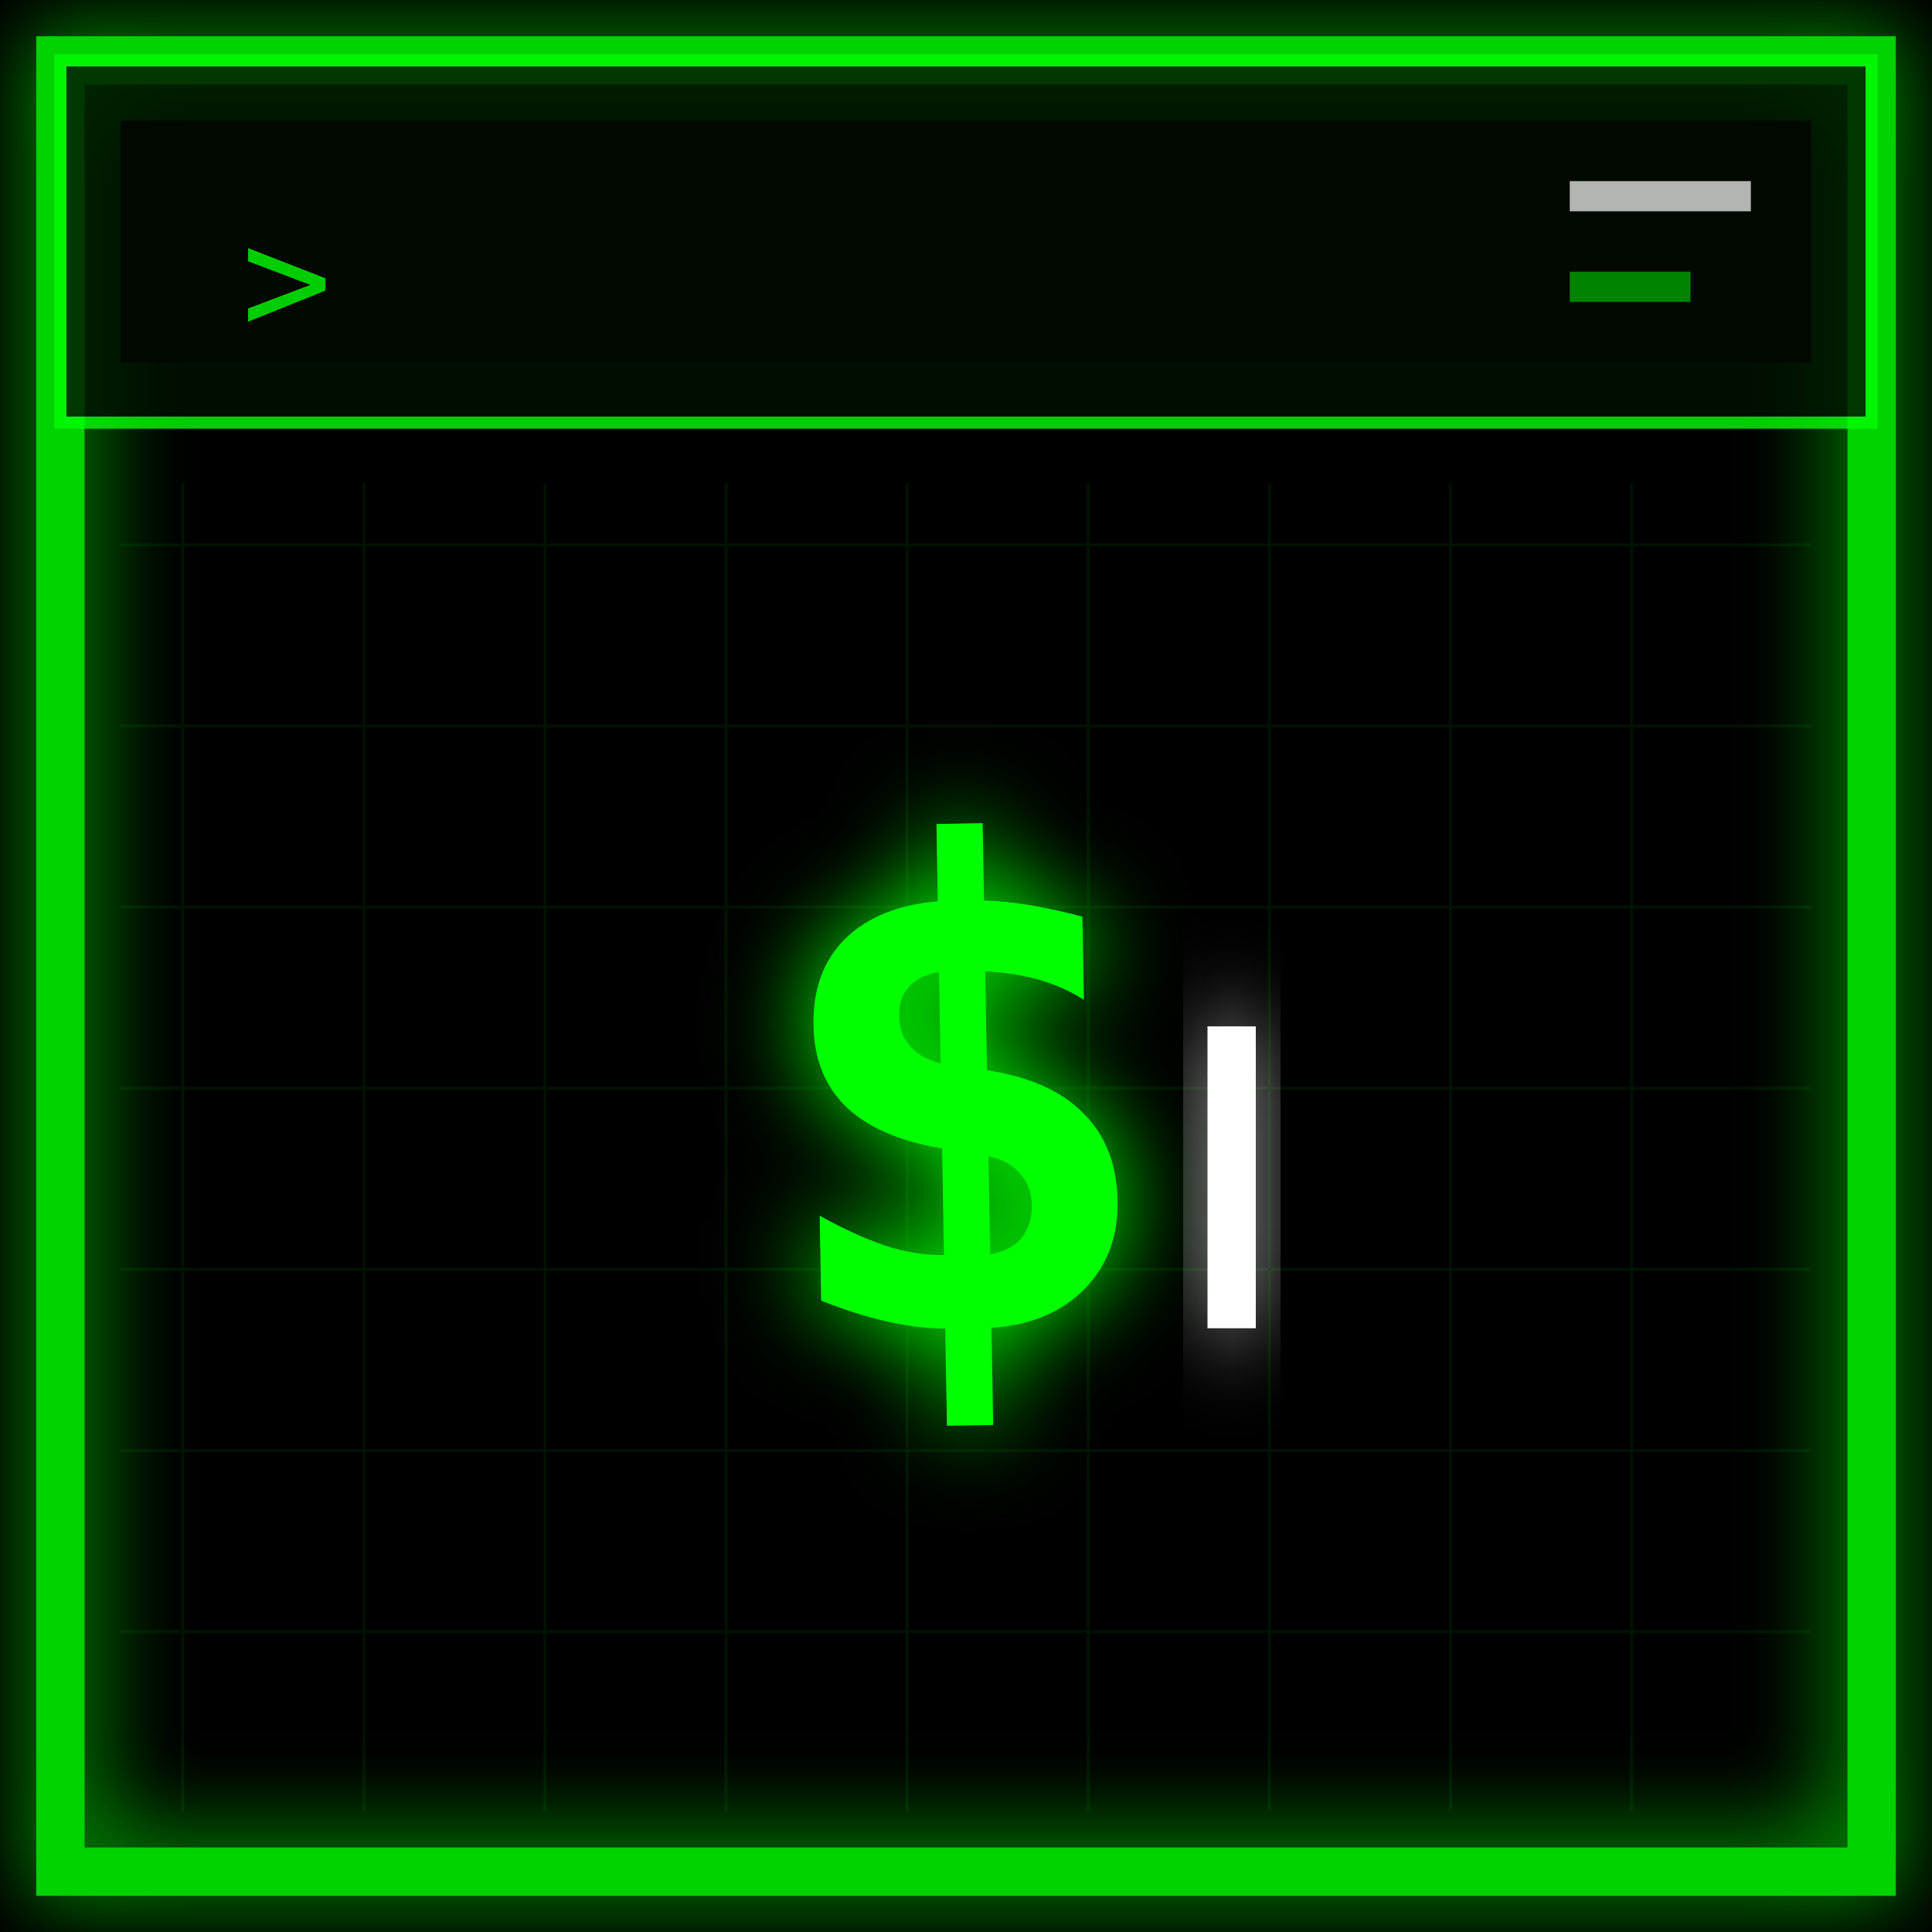
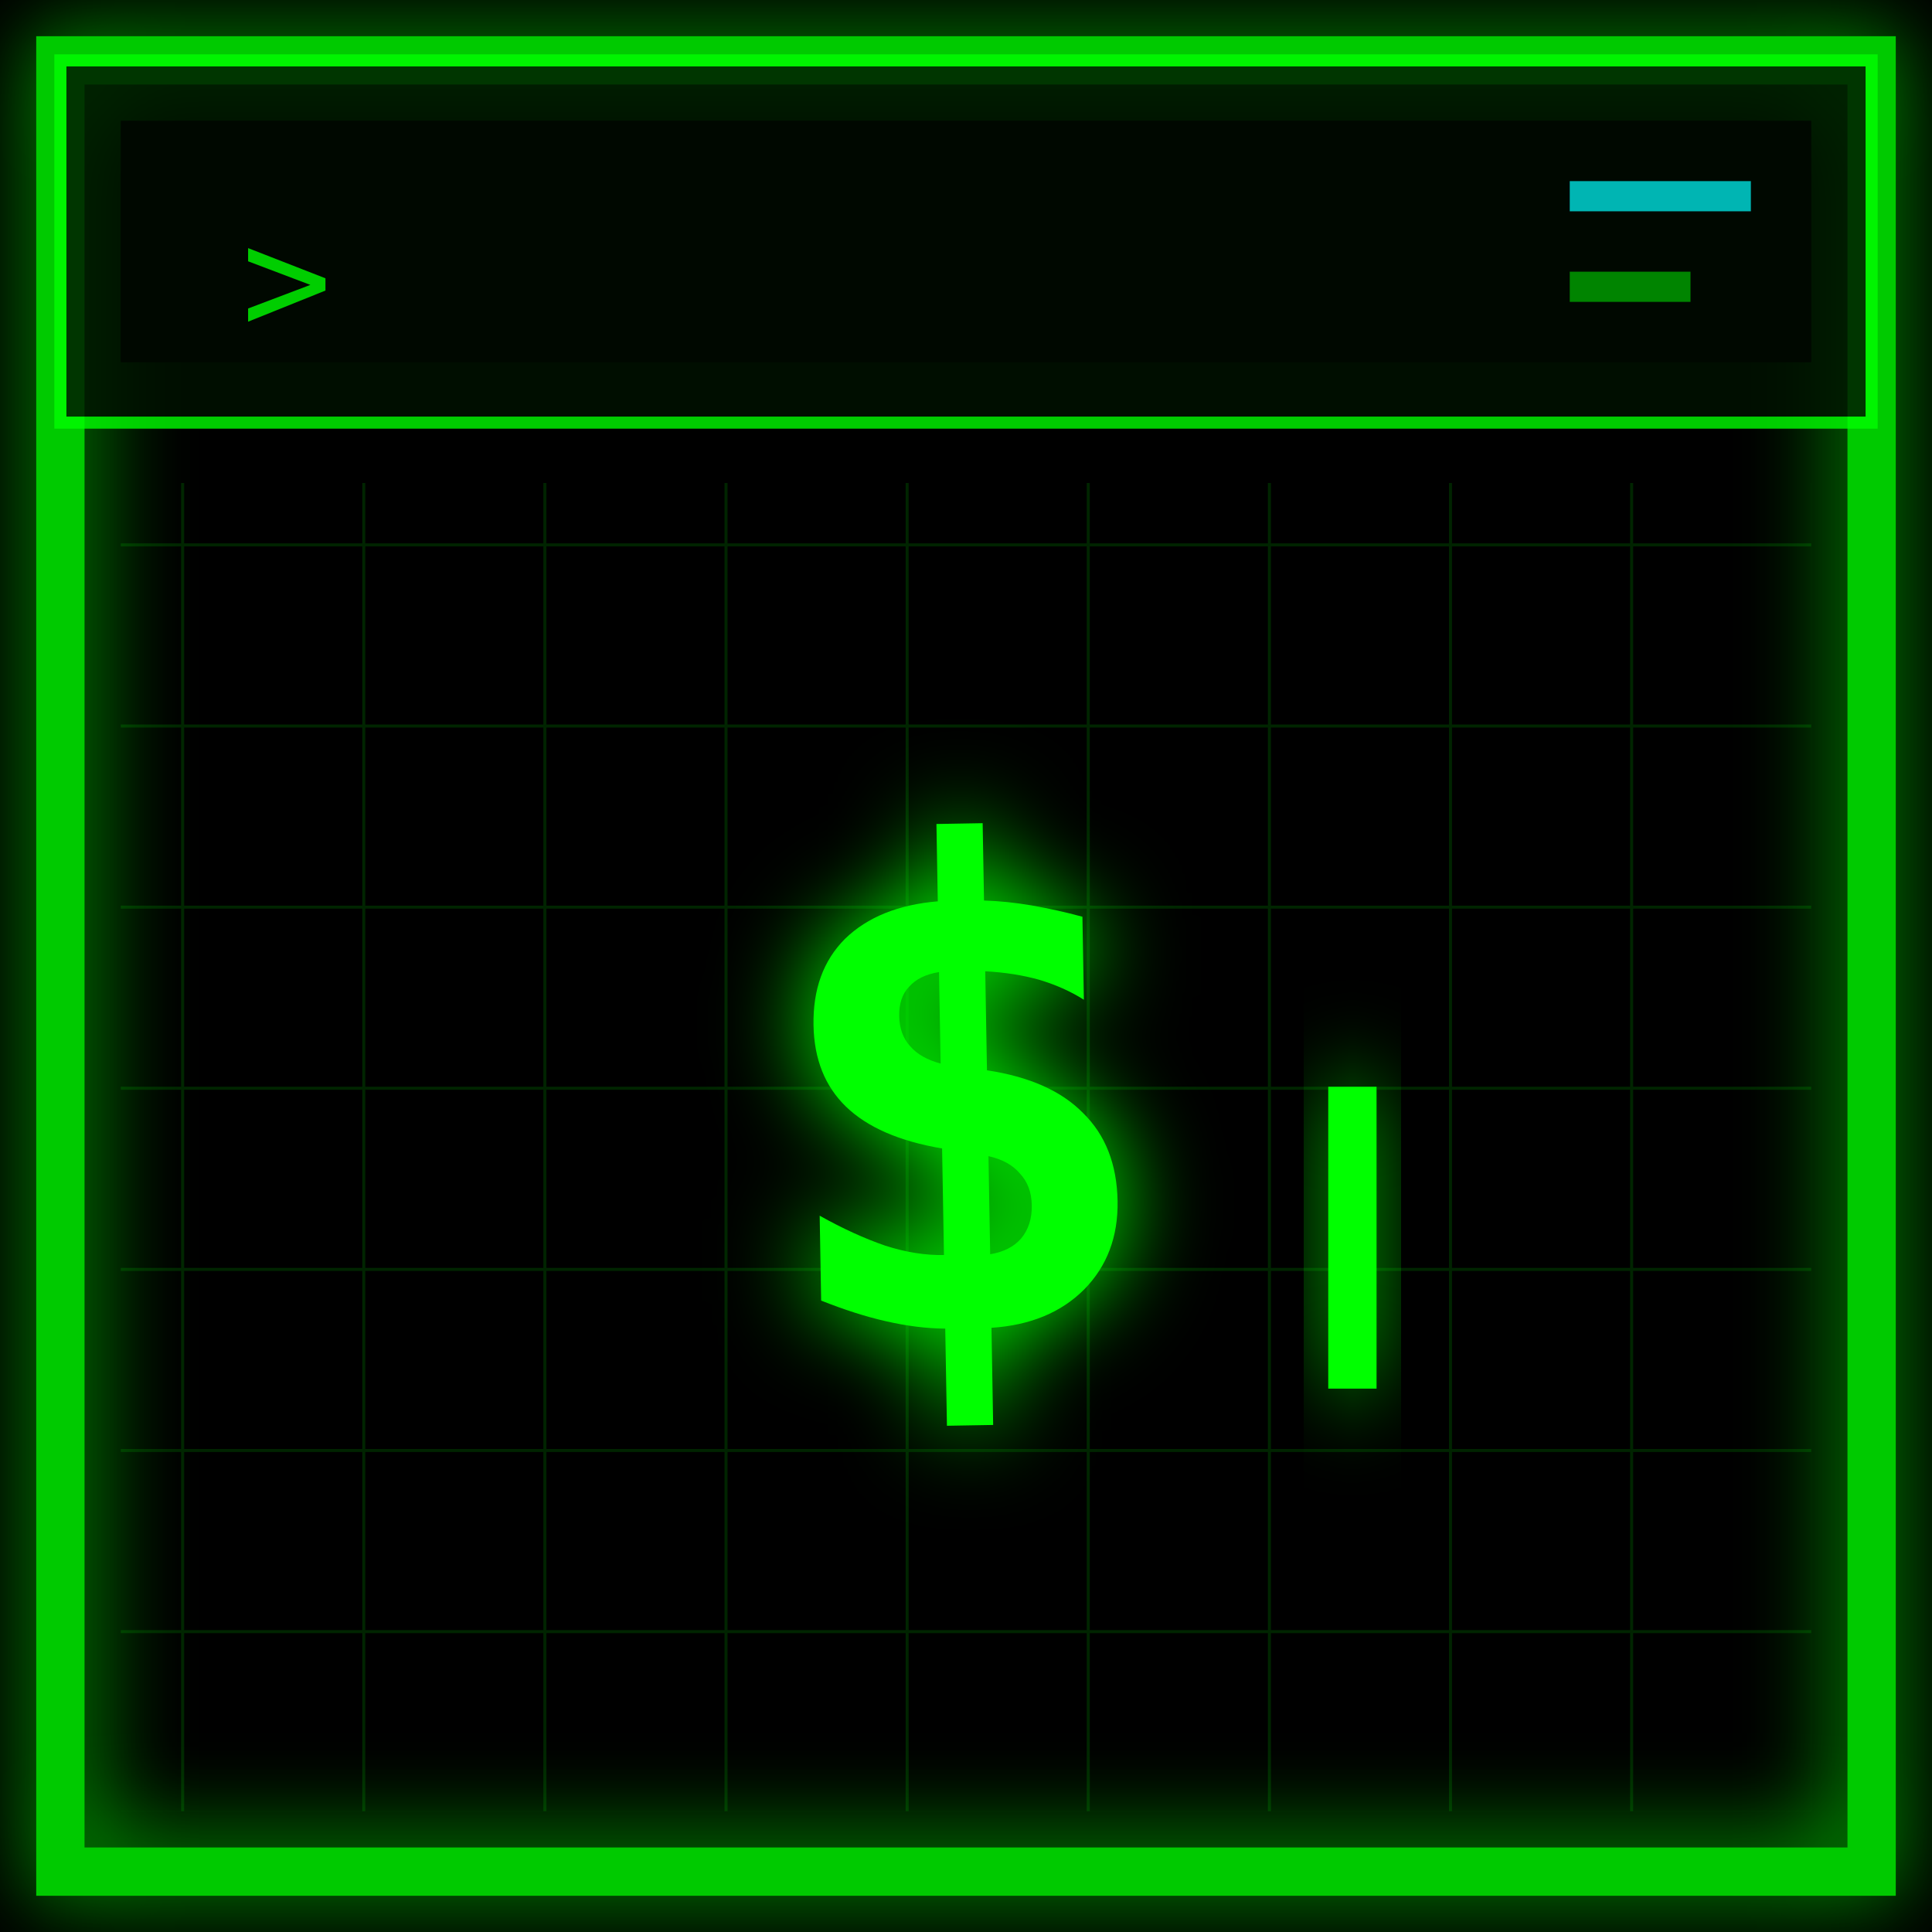
<svg xmlns="http://www.w3.org/2000/svg" width="32" height="32" viewBox="0 0 32 32">
  <defs>
    <filter id="glow" x="-50%" y="-50%" width="200%" height="200%">
      <feGaussianBlur stdDeviation="0.8" result="coloredBlur" />
      <feMerge>
        <feMergeNode in="coloredBlur" />
        <feMergeNode in="SourceGraphic" />
      </feMerge>
    </filter>
    <pattern id="grid" width="3" height="3" patternUnits="userSpaceOnUse">
-       <path d="M 3 0 L 0 0 0 3" fill="none" stroke="#00FF00" stroke-width="0.1" opacity="0.067" />
+       <path d="M 3 0 L 0 0 0 3" fill="none" stroke="#00FF00" stroke-width="0.1" opacity="0.143" />
    </pattern>
  </defs>
  <rect width="32" height="32" fill="#000000" />
  <rect x="2" y="8" width="28" height="22" fill="url(#grid)" />
-   <rect x="1" y="1" width="30" height="30" fill="none" stroke="#00FF00" stroke-width="0.8" opacity="0.826" filter="url(#glow)" />
+   <rect x="1" y="1" width="30" height="30" fill="none" stroke="#00FF00" stroke-width="0.8" opacity="0.792" filter="url(#glow)" />
  <rect x="1" y="1" width="30" height="6" fill="#001100" stroke="#00FF00" stroke-width="0.2" opacity="0.8" />
  <rect x="2" y="2" width="28" height="4" fill="#000800" />
  <text x="4" y="5.5" font-family="monospace" font-size="2.5" fill="#00FF00" opacity="0.8">&gt;</text>
-   <rect x="26" y="3" width="3" height="0.5" fill="#FFFFFF" opacity="0.7" />
+   <rect x="26" y="3" width="3" height="0.5" fill="#00FFFF" opacity="0.7" />
  <rect x="26" y="4.5" width="2" height="0.5" fill="#00FF00" opacity="0.5" />
  <text x="16" y="22" text-anchor="middle" font-size="11" font-family="monospace" font-weight="bold" fill="#00FF00" filter="url(#glow)" transform="rotate(-1 16 22)">
    $
  </text>
-   <rect x="20" y="17" width="0.8" height="5" fill="#FFFFFF" filter="url(#glow)">
+   <rect x="22" y="18" width="0.8" height="5" fill="#00FF00" filter="url(#glow)">
    <animate attributeName="opacity" values="1;0.2;1" dur="1.2s" repeatCount="indefinite" />
  </rect>
</svg>
